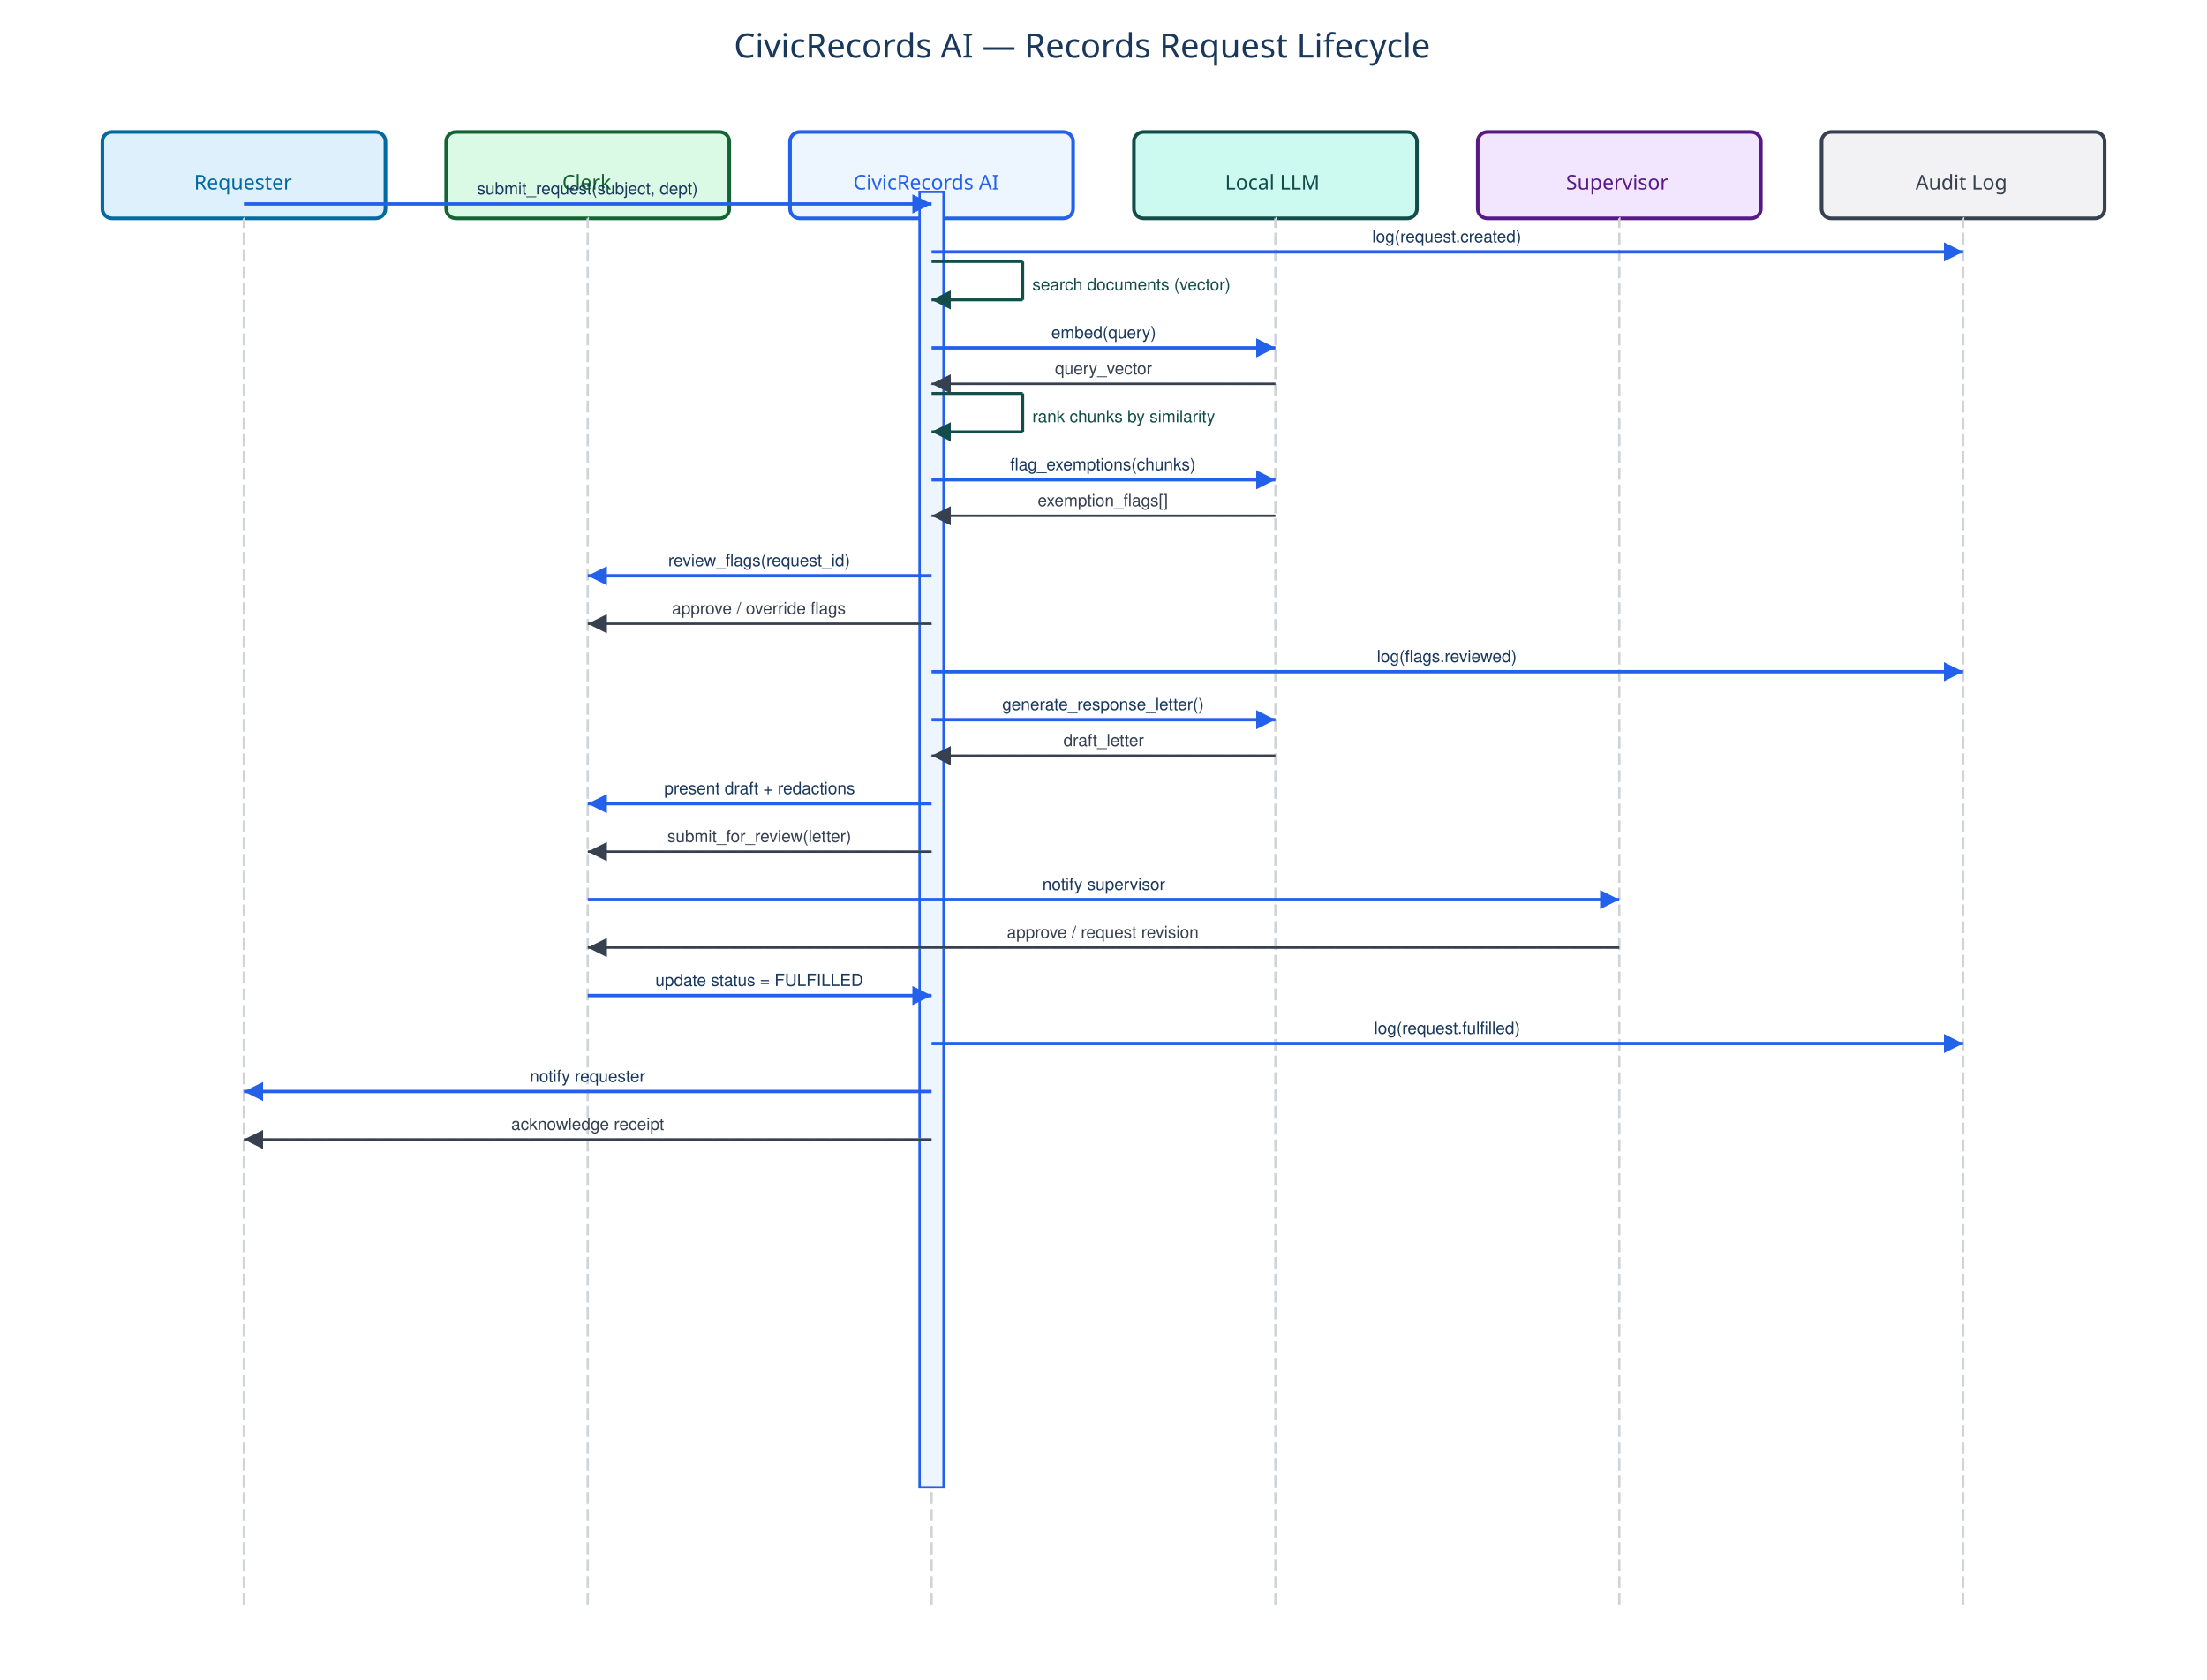
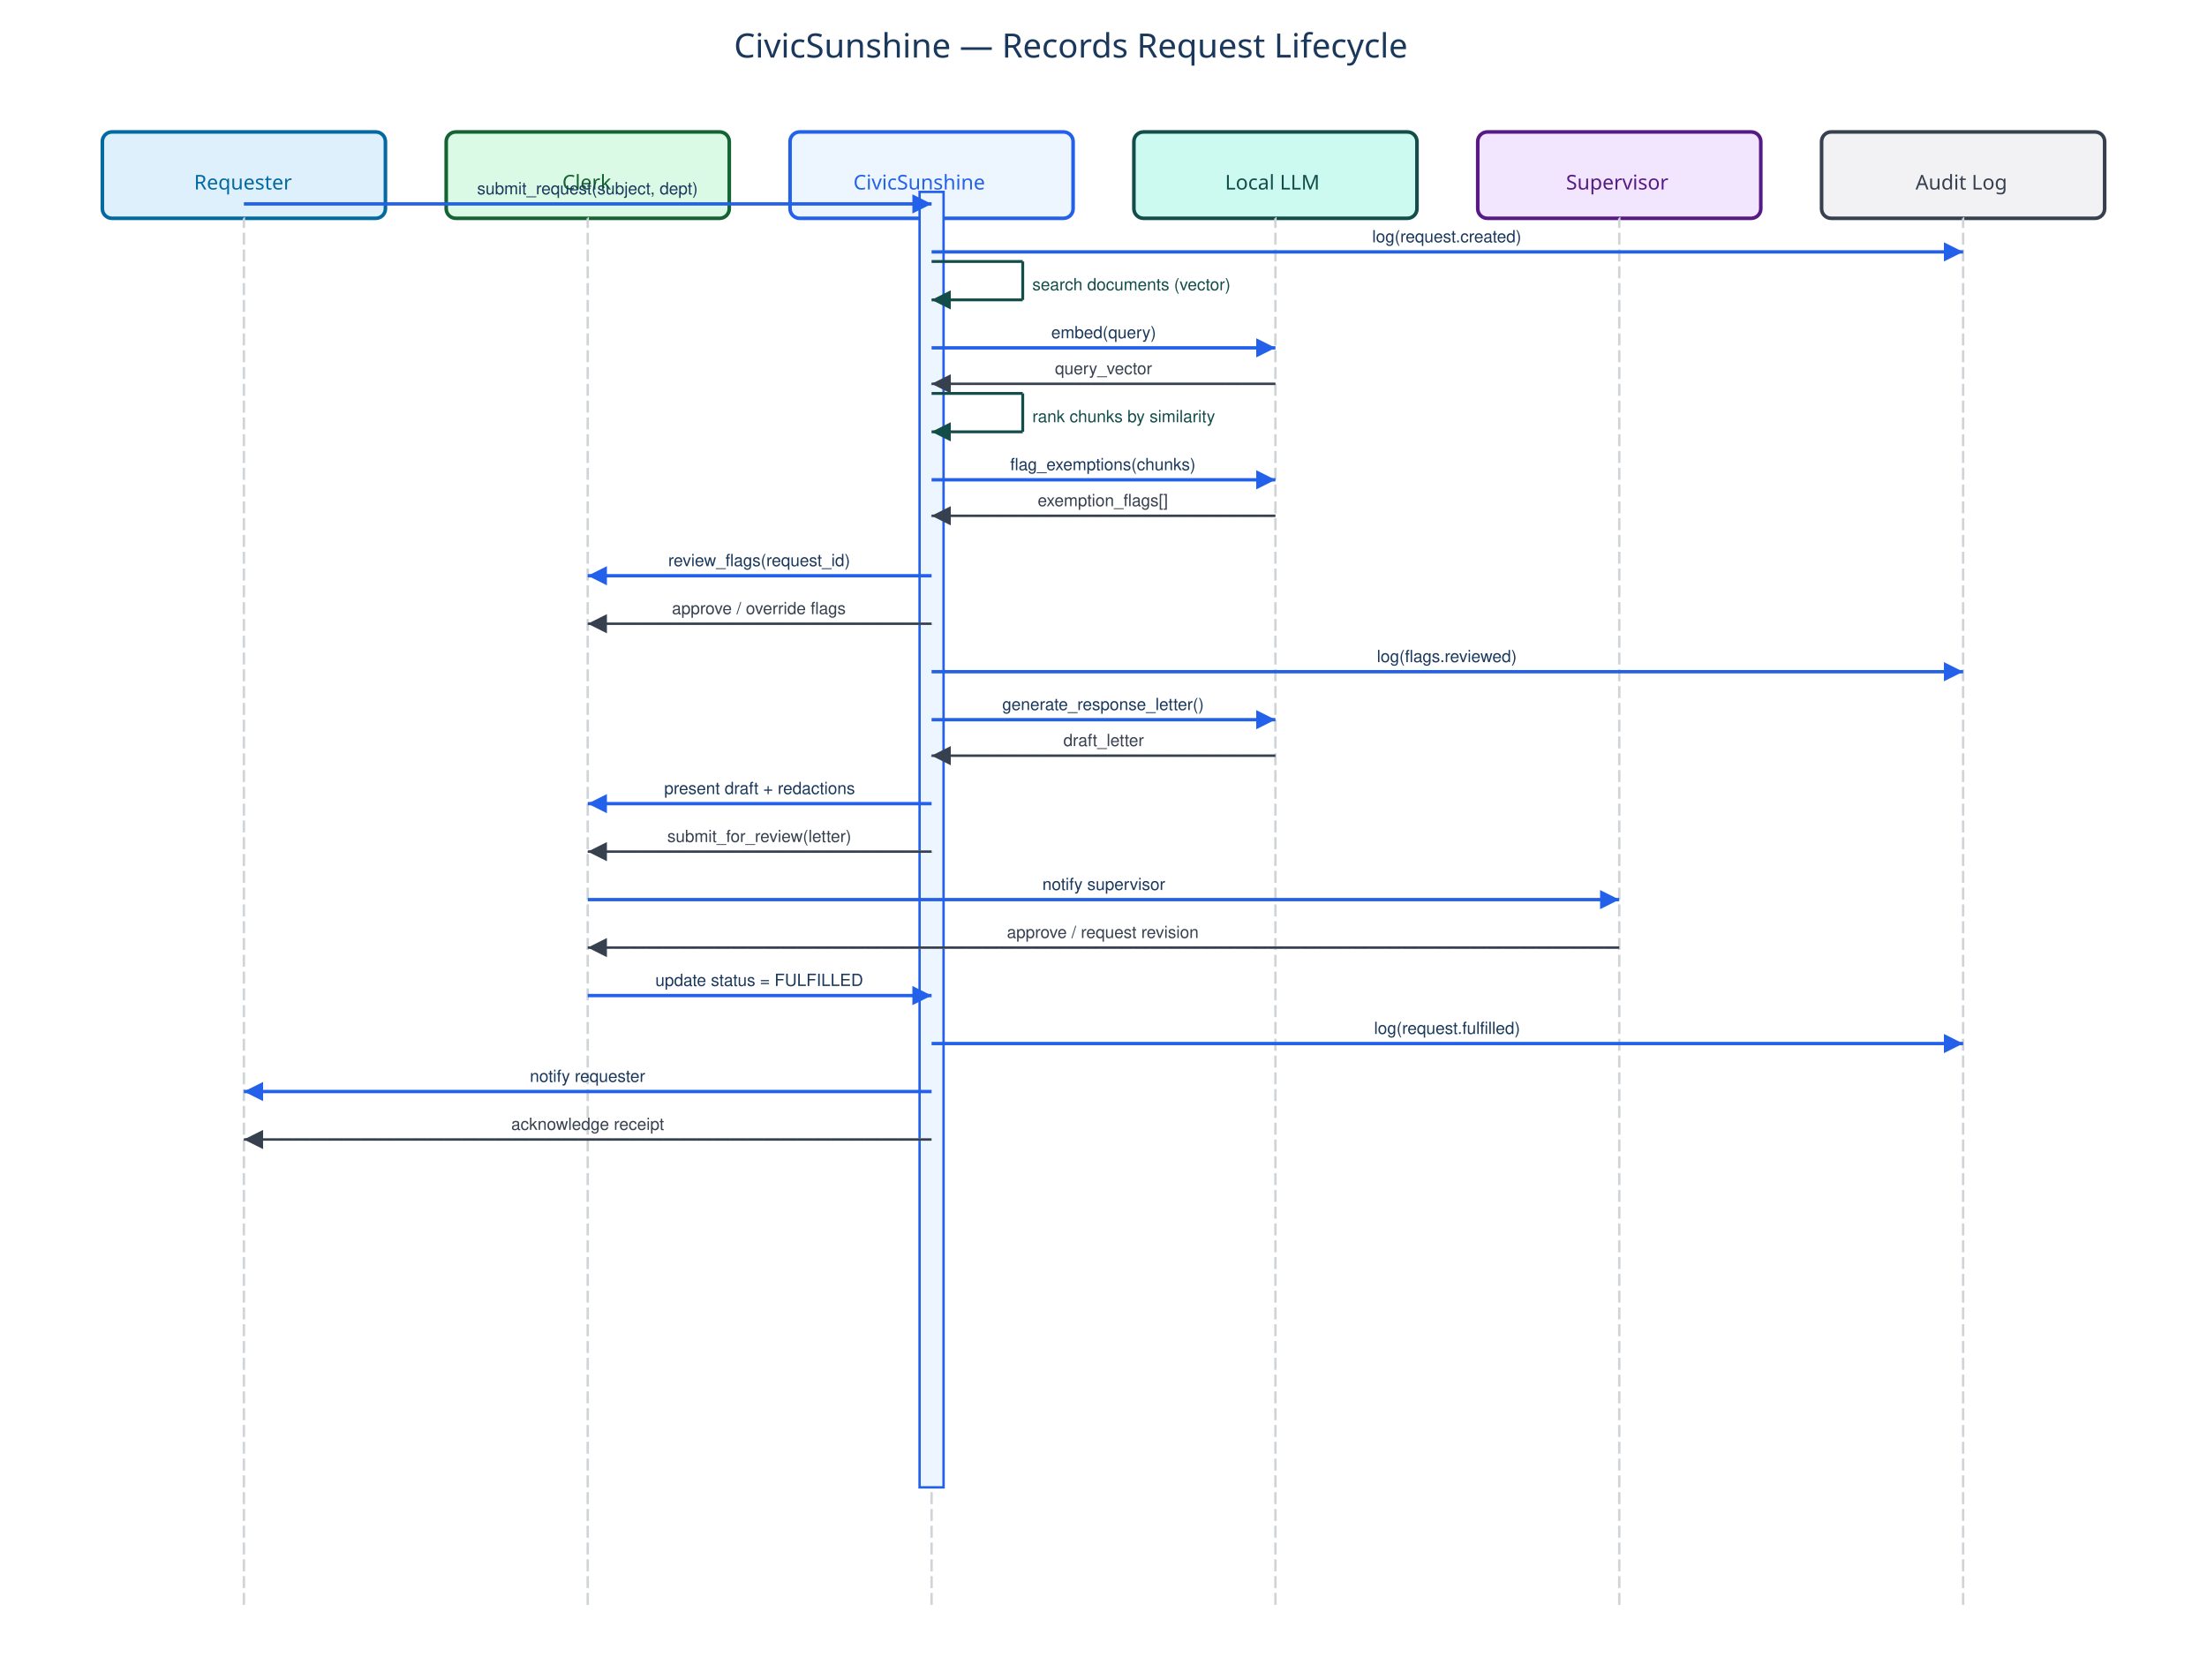
<svg xmlns="http://www.w3.org/2000/svg" width="920" height="700" preserveAspectRatio="xMinYMin meet" viewBox="0 0 920 700" version="1.0" fill-rule="evenodd">
  <clipPath id="clip">
    <rect x="0" y="0" width="920" height="700" />
  </clipPath>
  <g id="group" transform="scale(1,-1) translate(0,-700)" style="clip-path: url(#clip)">
    <g transform="">
      <rect x="0" y="0" width="920" height="700" style="stroke: none; stroke-linecap: butt; stroke-width: 1; fill: rgb(100%,100%,100%); fill-rule: evenodd;" />
-       <text x="305.951" y="676" style="font-family: Helvetica-Bold; font-size: 14px;fill: rgb(10%,22%,36%); stroke:none;" transform="translate(0,1352) scale(1,-1)">CivicRecords AI — Records Request Lifecycle</text>
+       <text x="305.951" y="676" style="font-family: Helvetica-Bold; font-size: 14px;fill: rgb(10%,22%,36%); stroke:none;" transform="translate(0,1352) scale(1,-1)">CivicSunshine — Records Request Lifecycle</text>
      <rect x="42.667" y="609" width="118" height="36" rx="4" ry="4" style="stroke: rgb(1%,41%,63%); stroke-linecap: butt; stroke-width: 1.5; fill: rgb(87%,94%,99%); fill-rule: evenodd;" />
      <text x="80.884" y="621" style="font-family: Helvetica-Bold; font-size: 8.5px;fill: rgb(1%,41%,63%); stroke:none;" transform="translate(0,1242) scale(1,-1)">Requester</text>
      <rect x="186.0" y="609" width="118.0" height="36" rx="4" ry="4" style="stroke: rgb(8%,39%,20%); stroke-linecap: butt; stroke-width: 1.5; fill: rgb(86%,98%,90%); fill-rule: evenodd;" />
      <text x="234.371" y="621" style="font-family: Helvetica-Bold; font-size: 8.5px;fill: rgb(8%,39%,20%); stroke:none;" transform="translate(0,1242) scale(1,-1)">Clerk</text>
      <rect x="329.333" y="609" width="118.0" height="36" rx="4" ry="4" style="stroke: rgb(14%,38%,92%); stroke-linecap: butt; stroke-width: 1.5; fill: rgb(93%,96%,100%); fill-rule: evenodd;" />
-       <text x="355.74" y="621" style="font-family: Helvetica-Bold; font-size: 8.5px;fill: rgb(14%,38%,92%); stroke:none;" transform="translate(0,1242) scale(1,-1)">CivicRecords AI</text>
+       <text x="355.74" y="621" style="font-family: Helvetica-Bold; font-size: 8.5px;fill: rgb(14%,38%,92%); stroke:none;" transform="translate(0,1242) scale(1,-1)">CivicSunshine</text>
      <rect x="472.667" y="609" width="118.0" height="36" rx="4" ry="4" style="stroke: rgb(7%,30%,29%); stroke-linecap: butt; stroke-width: 1.5; fill: rgb(80%,98%,94%); fill-rule: evenodd;" />
      <text x="510.65" y="621" style="font-family: Helvetica-Bold; font-size: 8.5px;fill: rgb(7%,30%,29%); stroke:none;" transform="translate(0,1242) scale(1,-1)">Local LLM</text>
      <rect x="616.0" y="609" width="118.0" height="36" rx="4" ry="4" style="stroke: rgb(34%,10%,52%); stroke-linecap: butt; stroke-width: 1.5; fill: rgb(95%,90%,100%); fill-rule: evenodd;" />
      <text x="652.798" y="621" style="font-family: Helvetica-Bold; font-size: 8.5px;fill: rgb(34%,10%,52%); stroke:none;" transform="translate(0,1242) scale(1,-1)">Supervisor</text>
      <rect x="759.333" y="609" width="118.0" height="36" rx="4" ry="4" style="stroke: rgb(21%,25%,31%); stroke-linecap: butt; stroke-width: 1.5; fill: rgb(95%,95%,96%); fill-rule: evenodd;" />
      <text x="798.503" y="621" style="font-family: Helvetica-Bold; font-size: 8.5px;fill: rgb(21%,25%,31%); stroke:none;" transform="translate(0,1242) scale(1,-1)">Audit Log</text>
      <path d="M 101.667,609 L 101.667,30 Z" style="stroke: rgb(81%,83%,85%); stroke-linecap: butt; stroke-width: 1; stroke-dasharray: 4, 3;" />
      <path d="M 245,609 L 245,30 Z" style="stroke: rgb(81%,83%,85%); stroke-linecap: butt; stroke-width: 1; stroke-dasharray: 4, 3;" />
      <path d="M 388.333,609 L 388.333,30 Z" style="stroke: rgb(81%,83%,85%); stroke-linecap: butt; stroke-width: 1; stroke-dasharray: 4, 3;" />
      <path d="M 531.667,609 L 531.667,30 Z" style="stroke: rgb(81%,83%,85%); stroke-linecap: butt; stroke-width: 1; stroke-dasharray: 4, 3;" />
      <path d="M 675,609 L 675,30 Z" style="stroke: rgb(81%,83%,85%); stroke-linecap: butt; stroke-width: 1; stroke-dasharray: 4, 3;" />
      <path d="M 818.333,609 L 818.333,30 Z" style="stroke: rgb(81%,83%,85%); stroke-linecap: butt; stroke-width: 1; stroke-dasharray: 4, 3;" />
      <rect x="383.333" y="80" width="10.0" height="540" style="stroke: rgb(14%,38%,92%); stroke-linecap: butt; stroke-width: 1; fill: rgb(93%,96%,100%); fill-rule: evenodd;" />
      <g transform="">
        <path d="M 101.667,615 L 388.333,615 Z" style="stroke: rgb(14%,38%,92%); stroke-linecap: butt; stroke-width: 1.4;" />
        <polygon points="388.333 615, 380.333 619, 380.333 611" style="stroke: rgb(14%,38%,92%); stroke-linecap: butt; stroke-width: 0; fill: rgb(14%,38%,92%); fill-rule: evenodd;" />
      </g>
      <text x="198.898" y="619" style="font-family: Helvetica; font-size: 7px;fill: rgb(10%,22%,36%); stroke:none;" transform="translate(0,1238) scale(1,-1)">submit_request(subject, dept)</text>
      <g transform="">
        <path d="M 388.333,595 L 818.333,595 Z" style="stroke: rgb(14%,38%,92%); stroke-linecap: butt; stroke-width: 1.4;" />
        <polygon points="818.333 595, 810.333 599, 810.333 591" style="stroke: rgb(14%,38%,92%); stroke-linecap: butt; stroke-width: 0; fill: rgb(14%,38%,92%); fill-rule: evenodd;" />
      </g>
      <text x="572.015" y="599" style="font-family: Helvetica; font-size: 7px;fill: rgb(10%,22%,36%); stroke:none;" transform="translate(0,1198) scale(1,-1)">log(request.created)</text>
      <path d="M 388.333,591 L 426.333,591 Z" style="stroke: rgb(7%,30%,29%); stroke-linecap: butt; stroke-width: 1.2;" />
      <path d="M 426.333,591 L 426.333,575 Z" style="stroke: rgb(7%,30%,29%); stroke-linecap: butt; stroke-width: 1.2;" />
      <g transform="">
        <path d="M 426.333,575 L 388.333,575 Z" style="stroke: rgb(7%,30%,29%); stroke-linecap: butt; stroke-width: 1.2;" />
        <polygon points="388.333 575, 396.333 571, 396.333 579" style="stroke: rgb(7%,30%,29%); stroke-linecap: butt; stroke-width: 0; fill: rgb(7%,30%,29%); fill-rule: evenodd;" />
      </g>
      <text x="430.333" y="579" style="font-family: Helvetica; font-size: 7px;fill: rgb(7%,30%,29%); stroke:none;" transform="translate(0,1158) scale(1,-1)">search documents (vector)</text>
      <g transform="">
        <path d="M 388.333,555 L 531.667,555 Z" style="stroke: rgb(14%,38%,92%); stroke-linecap: butt; stroke-width: 1.4;" />
        <polygon points="531.667 555, 523.667 559, 523.667 551" style="stroke: rgb(14%,38%,92%); stroke-linecap: butt; stroke-width: 0; fill: rgb(14%,38%,92%); fill-rule: evenodd;" />
      </g>
      <text x="438.216" y="559" style="font-family: Helvetica; font-size: 7px;fill: rgb(10%,22%,36%); stroke:none;" transform="translate(0,1118) scale(1,-1)">embed(query)</text>
      <path d="M 531.667,540 L 388.333,540 Z" style="stroke: rgb(81%,83%,85%); stroke-linecap: butt; stroke-width: 1; stroke-dasharray: 4, 3;" />
      <g transform="">
        <path d="M 531.667,540 L 388.333,540 Z" style="stroke: rgb(21%,25%,31%); stroke-linecap: butt; stroke-width: 1;" />
        <polygon points="388.333 540, 396.333 536, 396.333 544" style="stroke: rgb(21%,25%,31%); stroke-linecap: butt; stroke-width: 0; fill: rgb(21%,25%,31%); fill-rule: evenodd;" />
      </g>
      <text x="439.77" y="544" style="font-family: Helvetica; font-size: 7px;fill: rgb(21%,25%,31%); stroke:none;" transform="translate(0,1088) scale(1,-1)">query_vector</text>
      <path d="M 388.333,536 L 426.333,536 Z" style="stroke: rgb(7%,30%,29%); stroke-linecap: butt; stroke-width: 1.2;" />
      <path d="M 426.333,536 L 426.333,520 Z" style="stroke: rgb(7%,30%,29%); stroke-linecap: butt; stroke-width: 1.2;" />
      <g transform="">
        <path d="M 426.333,520 L 388.333,520 Z" style="stroke: rgb(7%,30%,29%); stroke-linecap: butt; stroke-width: 1.2;" />
        <polygon points="388.333 520, 396.333 516, 396.333 524" style="stroke: rgb(7%,30%,29%); stroke-linecap: butt; stroke-width: 0; fill: rgb(7%,30%,29%); fill-rule: evenodd;" />
      </g>
      <text x="430.333" y="524" style="font-family: Helvetica; font-size: 7px;fill: rgb(7%,30%,29%); stroke:none;" transform="translate(0,1048) scale(1,-1)">rank chunks by similarity</text>
      <g transform="">
        <path d="M 388.333,500 L 531.667,500 Z" style="stroke: rgb(14%,38%,92%); stroke-linecap: butt; stroke-width: 1.4;" />
        <polygon points="531.667 500, 523.667 504, 523.667 496" style="stroke: rgb(14%,38%,92%); stroke-linecap: butt; stroke-width: 0; fill: rgb(14%,38%,92%); fill-rule: evenodd;" />
      </g>
      <text x="421.097" y="504" style="font-family: Helvetica; font-size: 7px;fill: rgb(10%,22%,36%); stroke:none;" transform="translate(0,1008) scale(1,-1)">flag_exemptions(chunks)</text>
      <path d="M 531.667,485 L 388.333,485 Z" style="stroke: rgb(81%,83%,85%); stroke-linecap: butt; stroke-width: 1; stroke-dasharray: 4, 3;" />
      <g transform="">
        <path d="M 531.667,485 L 388.333,485 Z" style="stroke: rgb(21%,25%,31%); stroke-linecap: butt; stroke-width: 1;" />
        <polygon points="388.333 485, 396.333 481, 396.333 489" style="stroke: rgb(21%,25%,31%); stroke-linecap: butt; stroke-width: 0; fill: rgb(21%,25%,31%); fill-rule: evenodd;" />
      </g>
      <text x="432.57" y="489" style="font-family: Helvetica; font-size: 7px;fill: rgb(21%,25%,31%); stroke:none;" transform="translate(0,978) scale(1,-1)">exemption_flags[]</text>
      <g transform="">
        <path d="M 388.333,460 L 245,460 Z" style="stroke: rgb(14%,38%,92%); stroke-linecap: butt; stroke-width: 1.4;" />
        <polygon points="245 460, 253 456, 253 464" style="stroke: rgb(14%,38%,92%); stroke-linecap: butt; stroke-width: 0; fill: rgb(14%,38%,92%); fill-rule: evenodd;" />
      </g>
      <text x="278.545" y="464" style="font-family: Helvetica; font-size: 7px;fill: rgb(10%,22%,36%); stroke:none;" transform="translate(0,928) scale(1,-1)">review_flags(request_id)</text>
      <path d="M 245,440 L 388.333,440 Z" style="stroke: rgb(81%,83%,85%); stroke-linecap: butt; stroke-width: 1; stroke-dasharray: 4, 3;" />
      <g transform="">
        <path d="M 388.333,440 L 245,440 Z" style="stroke: rgb(21%,25%,31%); stroke-linecap: butt; stroke-width: 1;" />
        <polygon points="245 440, 253 436, 253 444" style="stroke: rgb(21%,25%,31%); stroke-linecap: butt; stroke-width: 0; fill: rgb(21%,25%,31%); fill-rule: evenodd;" />
      </g>
      <text x="280.095" y="444" style="font-family: Helvetica; font-size: 7px;fill: rgb(21%,25%,31%); stroke:none;" transform="translate(0,888) scale(1,-1)">approve / override flags</text>
      <g transform="">
        <path d="M 388.333,420 L 818.333,420 Z" style="stroke: rgb(14%,38%,92%); stroke-linecap: butt; stroke-width: 1.4;" />
        <polygon points="818.333 420, 810.333 424, 810.333 416" style="stroke: rgb(14%,38%,92%); stroke-linecap: butt; stroke-width: 0; fill: rgb(14%,38%,92%); fill-rule: evenodd;" />
      </g>
      <text x="573.965" y="424" style="font-family: Helvetica; font-size: 7px;fill: rgb(10%,22%,36%); stroke:none;" transform="translate(0,848) scale(1,-1)">log(flags.reviewed)</text>
      <g transform="">
        <path d="M 388.333,400 L 531.667,400 Z" style="stroke: rgb(14%,38%,92%); stroke-linecap: butt; stroke-width: 1.4;" />
        <polygon points="531.667 400, 523.667 404, 523.667 396" style="stroke: rgb(14%,38%,92%); stroke-linecap: butt; stroke-width: 0; fill: rgb(14%,38%,92%); fill-rule: evenodd;" />
      </g>
      <text x="417.786" y="404" style="font-family: Helvetica; font-size: 7px;fill: rgb(10%,22%,36%); stroke:none;" transform="translate(0,808) scale(1,-1)">generate_response_letter()</text>
      <path d="M 531.667,385 L 388.333,385 Z" style="stroke: rgb(81%,83%,85%); stroke-linecap: butt; stroke-width: 1; stroke-dasharray: 4, 3;" />
      <g transform="">
        <path d="M 531.667,385 L 388.333,385 Z" style="stroke: rgb(21%,25%,31%); stroke-linecap: butt; stroke-width: 1;" />
        <polygon points="388.333 385, 396.333 381, 396.333 389" style="stroke: rgb(21%,25%,31%); stroke-linecap: butt; stroke-width: 0; fill: rgb(21%,25%,31%); fill-rule: evenodd;" />
      </g>
      <text x="443.27" y="389" style="font-family: Helvetica; font-size: 7px;fill: rgb(21%,25%,31%); stroke:none;" transform="translate(0,778) scale(1,-1)">draft_letter</text>
      <g transform="">
        <path d="M 388.333,365 L 245,365 Z" style="stroke: rgb(14%,38%,92%); stroke-linecap: butt; stroke-width: 1.4;" />
        <polygon points="245 365, 253 361, 253 369" style="stroke: rgb(14%,38%,92%); stroke-linecap: butt; stroke-width: 0; fill: rgb(14%,38%,92%); fill-rule: evenodd;" />
      </g>
      <text x="276.882" y="369" style="font-family: Helvetica; font-size: 7px;fill: rgb(10%,22%,36%); stroke:none;" transform="translate(0,738) scale(1,-1)">present draft + redactions</text>
      <path d="M 245,345 L 388.333,345 Z" style="stroke: rgb(81%,83%,85%); stroke-linecap: butt; stroke-width: 1; stroke-dasharray: 4, 3;" />
      <g transform="">
        <path d="M 388.333,345 L 245,345 Z" style="stroke: rgb(21%,25%,31%); stroke-linecap: butt; stroke-width: 1;" />
        <polygon points="245 345, 253 341, 253 349" style="stroke: rgb(21%,25%,31%); stroke-linecap: butt; stroke-width: 0; fill: rgb(21%,25%,31%); fill-rule: evenodd;" />
      </g>
      <text x="278.16" y="349" style="font-family: Helvetica; font-size: 7px;fill: rgb(21%,25%,31%); stroke:none;" transform="translate(0,698) scale(1,-1)">submit_for_review(letter)</text>
      <g transform="">
        <path d="M 245,325 L 675,325 Z" style="stroke: rgb(14%,38%,92%); stroke-linecap: butt; stroke-width: 1.4;" />
        <polygon points="675 325, 667 329, 667 321" style="stroke: rgb(14%,38%,92%); stroke-linecap: butt; stroke-width: 0; fill: rgb(14%,38%,92%); fill-rule: evenodd;" />
      </g>
      <text x="434.52" y="329" style="font-family: Helvetica; font-size: 7px;fill: rgb(10%,22%,36%); stroke:none;" transform="translate(0,658) scale(1,-1)">notify supervisor</text>
      <path d="M 675,305 L 245,305 Z" style="stroke: rgb(81%,83%,85%); stroke-linecap: butt; stroke-width: 1; stroke-dasharray: 4, 3;" />
      <g transform="">
        <path d="M 675,305 L 245,305 Z" style="stroke: rgb(21%,25%,31%); stroke-linecap: butt; stroke-width: 1;" />
        <polygon points="245 305, 253 301, 253 309" style="stroke: rgb(21%,25%,31%); stroke-linecap: butt; stroke-width: 0; fill: rgb(21%,25%,31%); fill-rule: evenodd;" />
      </g>
      <text x="419.733" y="309" style="font-family: Helvetica; font-size: 7px;fill: rgb(21%,25%,31%); stroke:none;" transform="translate(0,618) scale(1,-1)">approve / request revision</text>
      <g transform="">
        <path d="M 245,285 L 388.333,285 Z" style="stroke: rgb(14%,38%,92%); stroke-linecap: butt; stroke-width: 1.4;" />
        <polygon points="388.333 285, 380.333 289, 380.333 281" style="stroke: rgb(14%,38%,92%); stroke-linecap: butt; stroke-width: 0; fill: rgb(14%,38%,92%); fill-rule: evenodd;" />
      </g>
      <text x="273.186" y="289" style="font-family: Helvetica; font-size: 7px;fill: rgb(10%,22%,36%); stroke:none;" transform="translate(0,578) scale(1,-1)">update status = FULFILLED</text>
      <g transform="">
        <path d="M 388.333,265 L 818.333,265 Z" style="stroke: rgb(14%,38%,92%); stroke-linecap: butt; stroke-width: 1.4;" />
        <polygon points="818.333 265, 810.333 269, 810.333 261" style="stroke: rgb(14%,38%,92%); stroke-linecap: butt; stroke-width: 0; fill: rgb(14%,38%,92%); fill-rule: evenodd;" />
      </g>
      <text x="572.796" y="269" style="font-family: Helvetica; font-size: 7px;fill: rgb(10%,22%,36%); stroke:none;" transform="translate(0,538) scale(1,-1)">log(request.fulfilled)</text>
      <g transform="">
        <path d="M 388.333,245 L 101.667,245 Z" style="stroke: rgb(14%,38%,92%); stroke-linecap: butt; stroke-width: 1.4;" />
        <polygon points="101.667 245, 109.667 241, 109.667 249" style="stroke: rgb(14%,38%,92%); stroke-linecap: butt; stroke-width: 0; fill: rgb(14%,38%,92%); fill-rule: evenodd;" />
      </g>
      <text x="220.878" y="249" style="font-family: Helvetica; font-size: 7px;fill: rgb(10%,22%,36%); stroke:none;" transform="translate(0,498) scale(1,-1)">notify requester</text>
      <path d="M 101.667,225 L 388.333,225 Z" style="stroke: rgb(81%,83%,85%); stroke-linecap: butt; stroke-width: 1; stroke-dasharray: 4, 3;" />
      <g transform="">
        <path d="M 388.333,225 L 101.667,225 Z" style="stroke: rgb(21%,25%,31%); stroke-linecap: butt; stroke-width: 1;" />
        <polygon points="101.667 225, 109.667 221, 109.667 229" style="stroke: rgb(21%,25%,31%); stroke-linecap: butt; stroke-width: 0; fill: rgb(21%,25%,31%); fill-rule: evenodd;" />
      </g>
      <text x="213.098" y="229" style="font-family: Helvetica; font-size: 7px;fill: rgb(21%,25%,31%); stroke:none;" transform="translate(0,458) scale(1,-1)">acknowledge receipt</text>
    </g>
  </g>
</svg>
